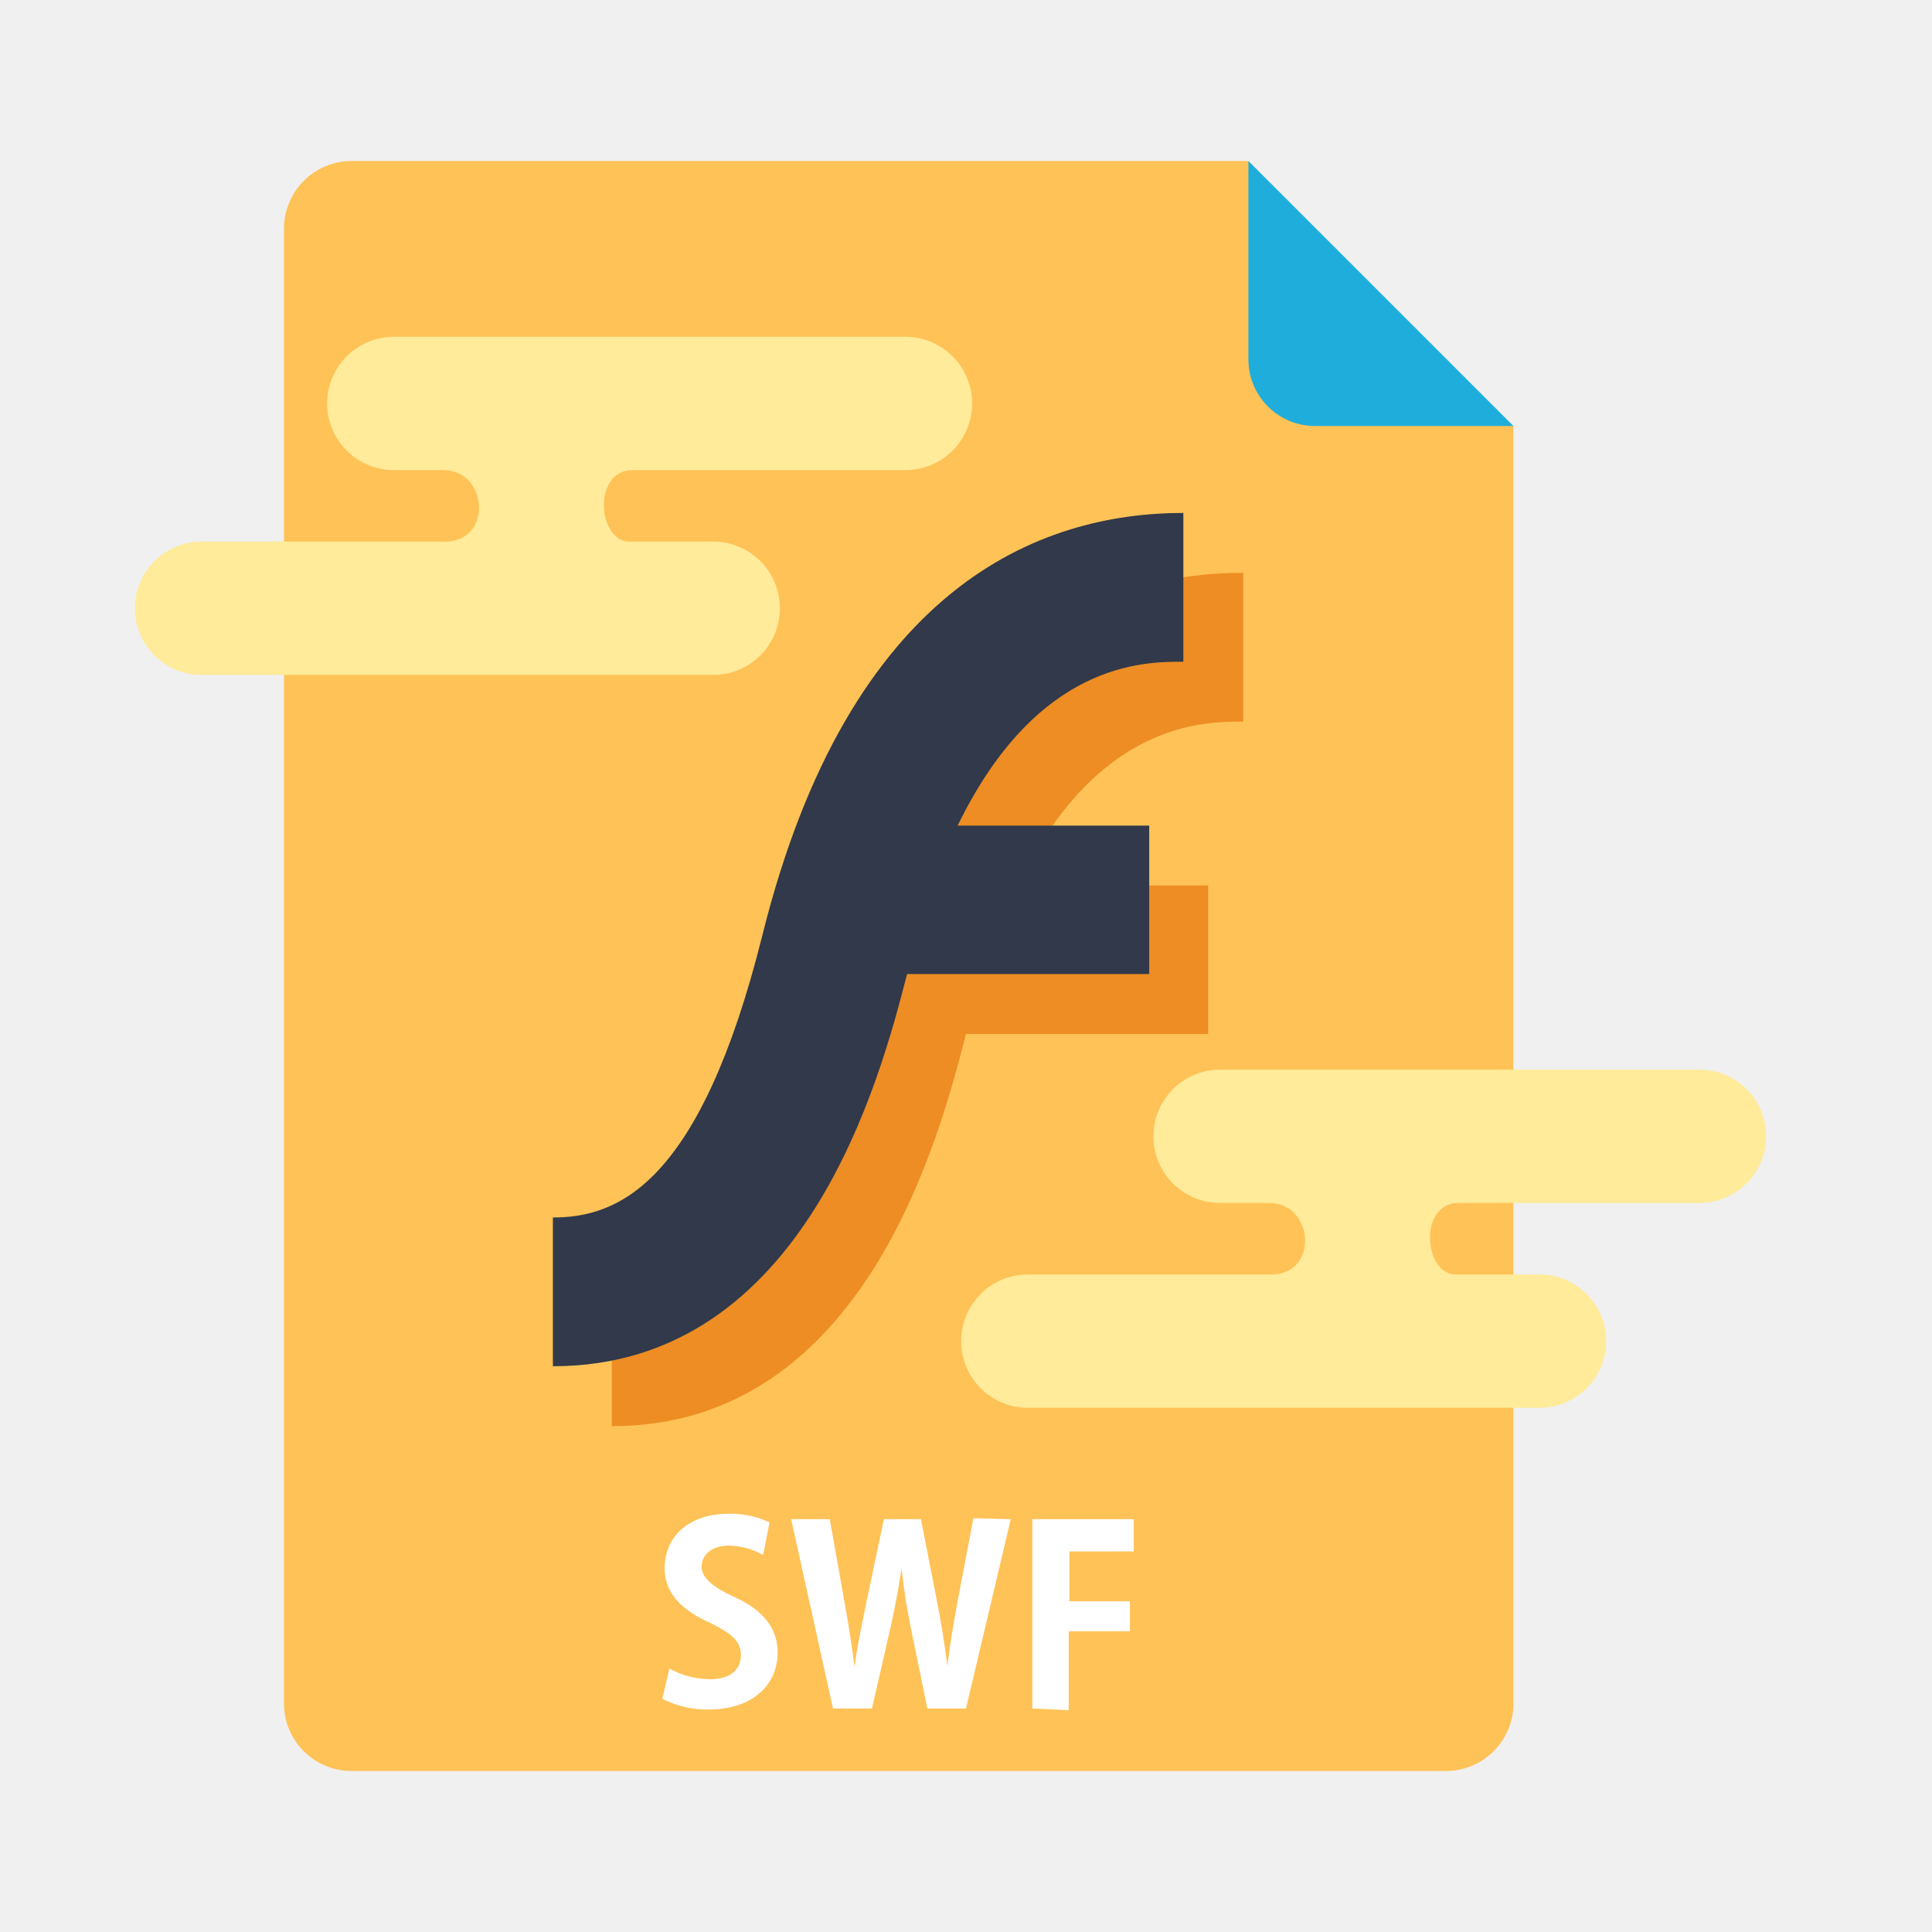
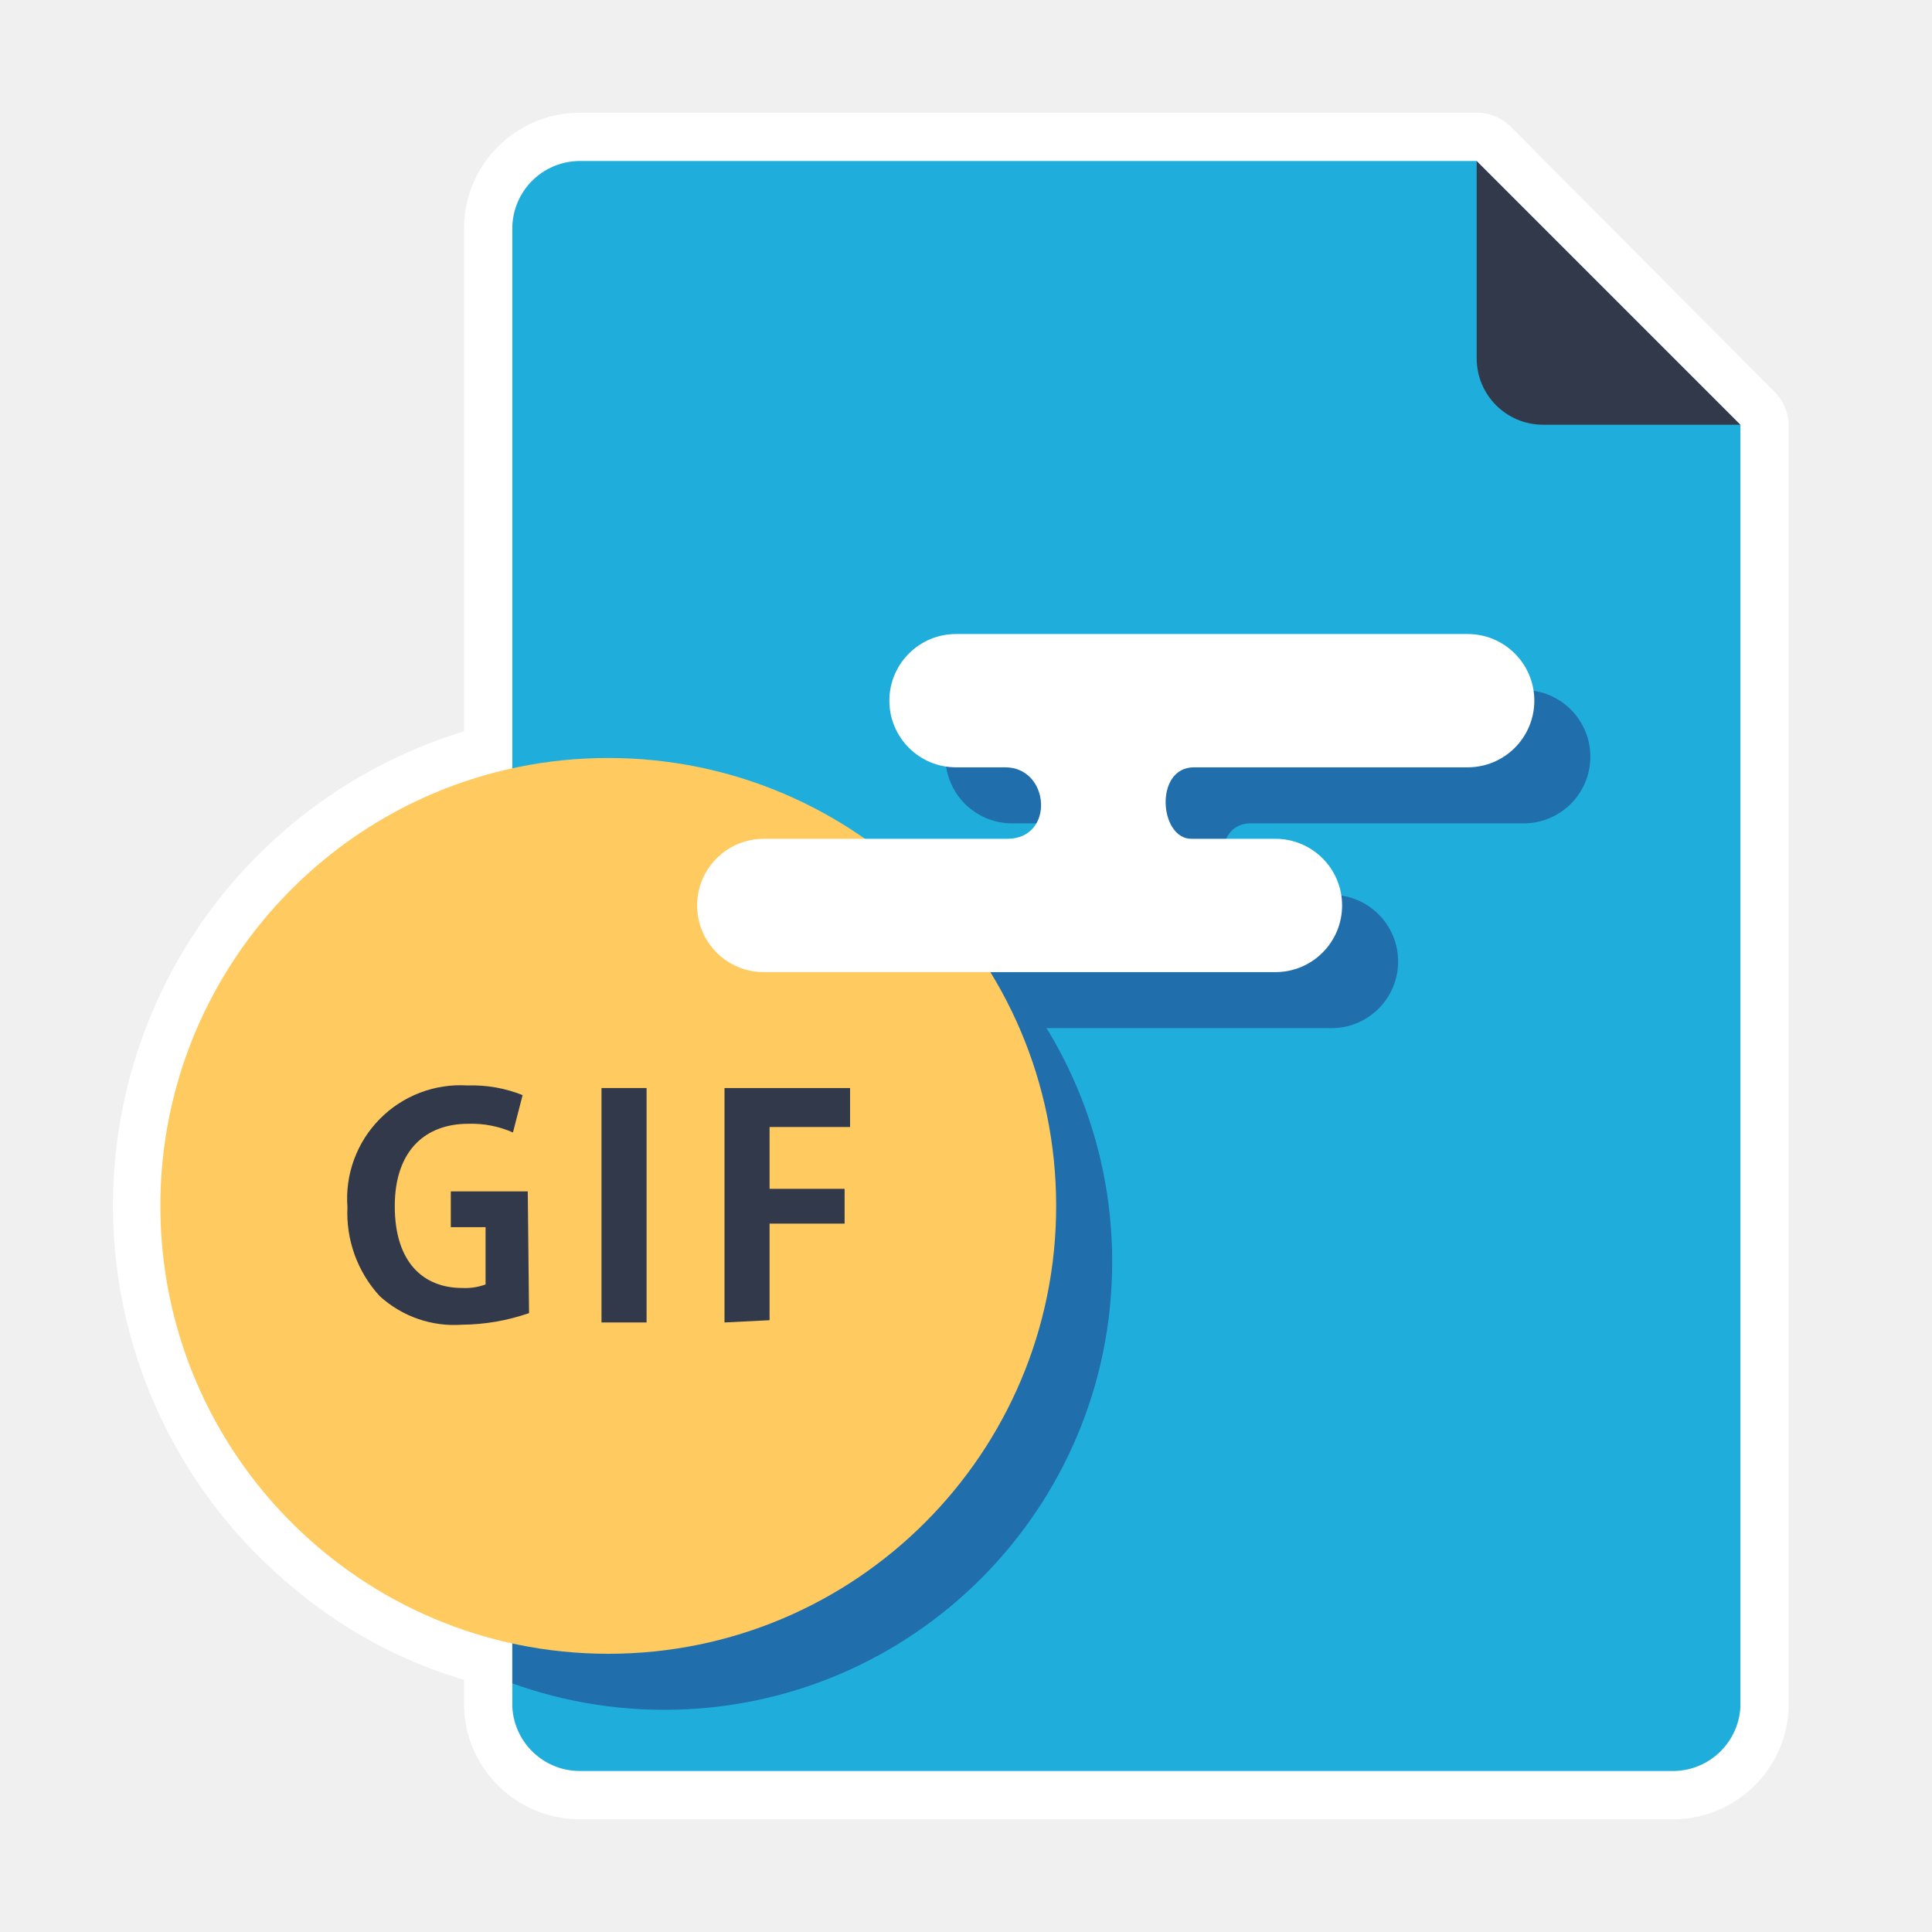
<svg xmlns="http://www.w3.org/2000/svg" viewBox="0 0 60 60">
  <defs>
-     <style>.cls-1{fill:#ffc257;}.cls-2{fill:#1faedb;}.cls-3{fill:#ffeb99;}.cls-4{fill:#ed8d24;}.cls-5{fill:#31394a;}.cls-6{fill:#fff;}</style>
+     <clipPath id="a">
+       <path d="M52,55H18A2.1,2.1,0,0,1,15.91,53V7.14A2.1,2.1,0,0,1,18,5H45.86l2.56,5.39,5.63,2.8V53A2.1,2.1,0,0,1,52,55Z" style="fill:none" />
+     </clipPath>
  </defs>
-   <path class="cls-1" d="M44.87,55H10.92A2.1,2.1,0,0,1,8.82,53V7.14A2.1,2.1,0,0,1,10.92,5H38.77l2.56,5.39L47,13.23V53A2.1,2.1,0,0,1,44.87,55Z" />
-   <path class="cls-2" d="M38.77,5,47,13.23H40.84a2.07,2.07,0,0,1-2.07-2.06Z" />
-   <path class="cls-3" d="M30.19,12.53a2.07,2.07,0,0,0-2.06-2.07H12.23a2.07,2.07,0,1,0,0,4.14h1.54c1.39,0,1.54,2.22.05,2.22H6.26a2.07,2.07,0,1,0,0,4.14H22.15a2.07,2.07,0,0,0,0-4.14h-2.6c-1,0-1.15-2.22.09-2.22h8.49A2.07,2.07,0,0,0,30.19,12.53Z" />
-   <path class="cls-3" d="M54.85,35.29a2.07,2.07,0,0,0-2.07-2.07H37.89a2.07,2.07,0,0,0,0,4.14h1.53c1.39,0,1.55,2.22.06,2.22H31.92a2.07,2.07,0,0,0,0,4.14H47.81a2.07,2.07,0,0,0,0-4.14h-2.6c-1,0-1.16-2.22.08-2.22h7.49A2.08,2.08,0,0,0,54.85,35.29Z" />
-   <path class="cls-4" d="M38.61,22.41V17.79c-4.47,0-10.37,2.27-13.07,13.1C23.6,38.67,21,39.67,19,39.67v4.62c7.85,0,10.18-9,11-12.18h7.52V27.5H31.6C34.08,22.41,37.37,22.41,38.61,22.41Z" />
-   <path class="cls-5" d="M36.75,20.55V15.93c-4.47,0-10.37,2.27-13.07,13.1-1.94,7.78-4.5,8.78-6.51,8.78v4.62c7.85,0,10.18-9,11-12.18h7.52V25.64H29.74C32.22,20.55,35.51,20.55,36.75,20.55Z" />
-   <path class="cls-6" d="M23.7,48.29A2.26,2.26,0,0,0,22.65,48c-.59,0-.86.32-.86.65s.29.61,1,.94c.94.42,1.36,1,1.36,1.73,0,1-.77,1.77-2.14,1.77a3.09,3.09,0,0,1-1.44-.33l.22-.94a2.64,2.64,0,0,0,1.27.33c.62,0,.95-.3.95-.74s-.28-.67-.93-1c-.89-.38-1.44-.93-1.44-1.7,0-1,.76-1.7,2-1.7a2.85,2.85,0,0,1,1.26.27Z" />
-   <path class="cls-6" d="M31.39,47.18,30,53.06H28.8l-.51-2.49A17.84,17.84,0,0,1,28,48.7h0c-.1.66-.21,1.25-.35,1.87l-.57,2.49H25.87l-1.3-5.88h1.2l.45,2.54c.13.7.24,1.43.32,2.05h0c.08-.65.23-1.33.38-2.07l.53-2.52H28.6l.5,2.55c.13.69.24,1.34.32,2h0c.09-.7.2-1.36.33-2.06l.48-2.52Z" />
-   <path class="cls-6" d="M32.06,53.06V47.18h3.15v1h-2v1.55h1.88v.93H33.19v2.45Z" />
+   <path d="M10,48.1A13.15,13.15,0,0,0,15.91,51V53A2.1,2.1,0,0,0,18,55H52A2.1,2.1,0,0,0,54.05,53V13.23L45.86,5H18a2.1,2.1,0,0,0-2.09,2.1V23.87A13.89,13.89,0,0,0,10,48.1Z" style="fill:#fff;stroke:#fff;stroke-linecap:round;stroke-linejoin:round;stroke-width:3px" />
+   <path d="M52,55H18A2.1,2.1,0,0,1,15.91,53V7.14A2.1,2.1,0,0,1,18,5H45.86l2.56,5.39,5.63,2.8V53A2.1,2.1,0,0,1,52,55Z" style="fill:#1faedb" />
+   <path d="M45.86,5l8.19,8.19H47.92a2.06,2.06,0,0,1-2.06-2.06Z" style="fill:#31394a" />
+   <g style="clip-path:url(#a)">
+     <path d="M34.54,39.18a13.91,13.91,0,1,1-13.9-13.9A13.9,13.9,0,0,1,34.54,39.18Z" style="fill:#216ead" />
+     <path d="M49.39,23.5a2.07,2.07,0,0,0-2.07-2.07H31.43a2.07,2.07,0,0,0,0,4.14H33c1.38,0,1.54,2.22.05,2.22H25.46a2.07,2.07,0,0,0,0,4.14H41.35a2.07,2.07,0,1,0,0-4.14h-2.6c-1,0-1.16-2.22.08-2.22h8.49A2.07,2.07,0,0,0,49.39,23.5Z" style="fill:#216ead" />
+   </g>
+   <path d="M32.8,37.44a13.91,13.91,0,1,1-13.9-13.9A13.91,13.91,0,0,1,32.8,37.44Z" style="fill:#ffca5f" />
+   <path d="M47.65,21.76a2.07,2.07,0,0,0-2.07-2.07H29.69a2.07,2.07,0,0,0,0,4.14h1.53c1.39,0,1.55,2.22.06,2.22H23.72a2.07,2.07,0,0,0,0,4.14H39.61a2.07,2.07,0,0,0,0-4.14H37c-1,0-1.16-2.22.08-2.22h8.49A2.07,2.07,0,0,0,47.65,21.76Z" style="fill:#fff" />
+   <path d="M16.43,40.78a6.51,6.51,0,0,1-2.08.36,3.43,3.43,0,0,1-2.56-.89,3.82,3.82,0,0,1-1-2.76,3.52,3.52,0,0,1,3.73-3.78,4.22,4.22,0,0,1,1.71.3l-.3,1.16a3.18,3.18,0,0,0-1.39-.27c-1.3,0-2.28.8-2.28,2.56s.9,2.54,2.1,2.54a1.84,1.84,0,0,0,.72-.11V38.11H14V37h2.39Z" style="fill:#31394a" />
+   <path d="M18.68,33.79h1.4v7.28h-1.4Z" style="fill:#31394a" />
+   <path d="M22.5,41.07V33.79h3.9V35H23.9v1.92h2.33V38H23.9v3Z" style="fill:#31394a" />
</svg>
